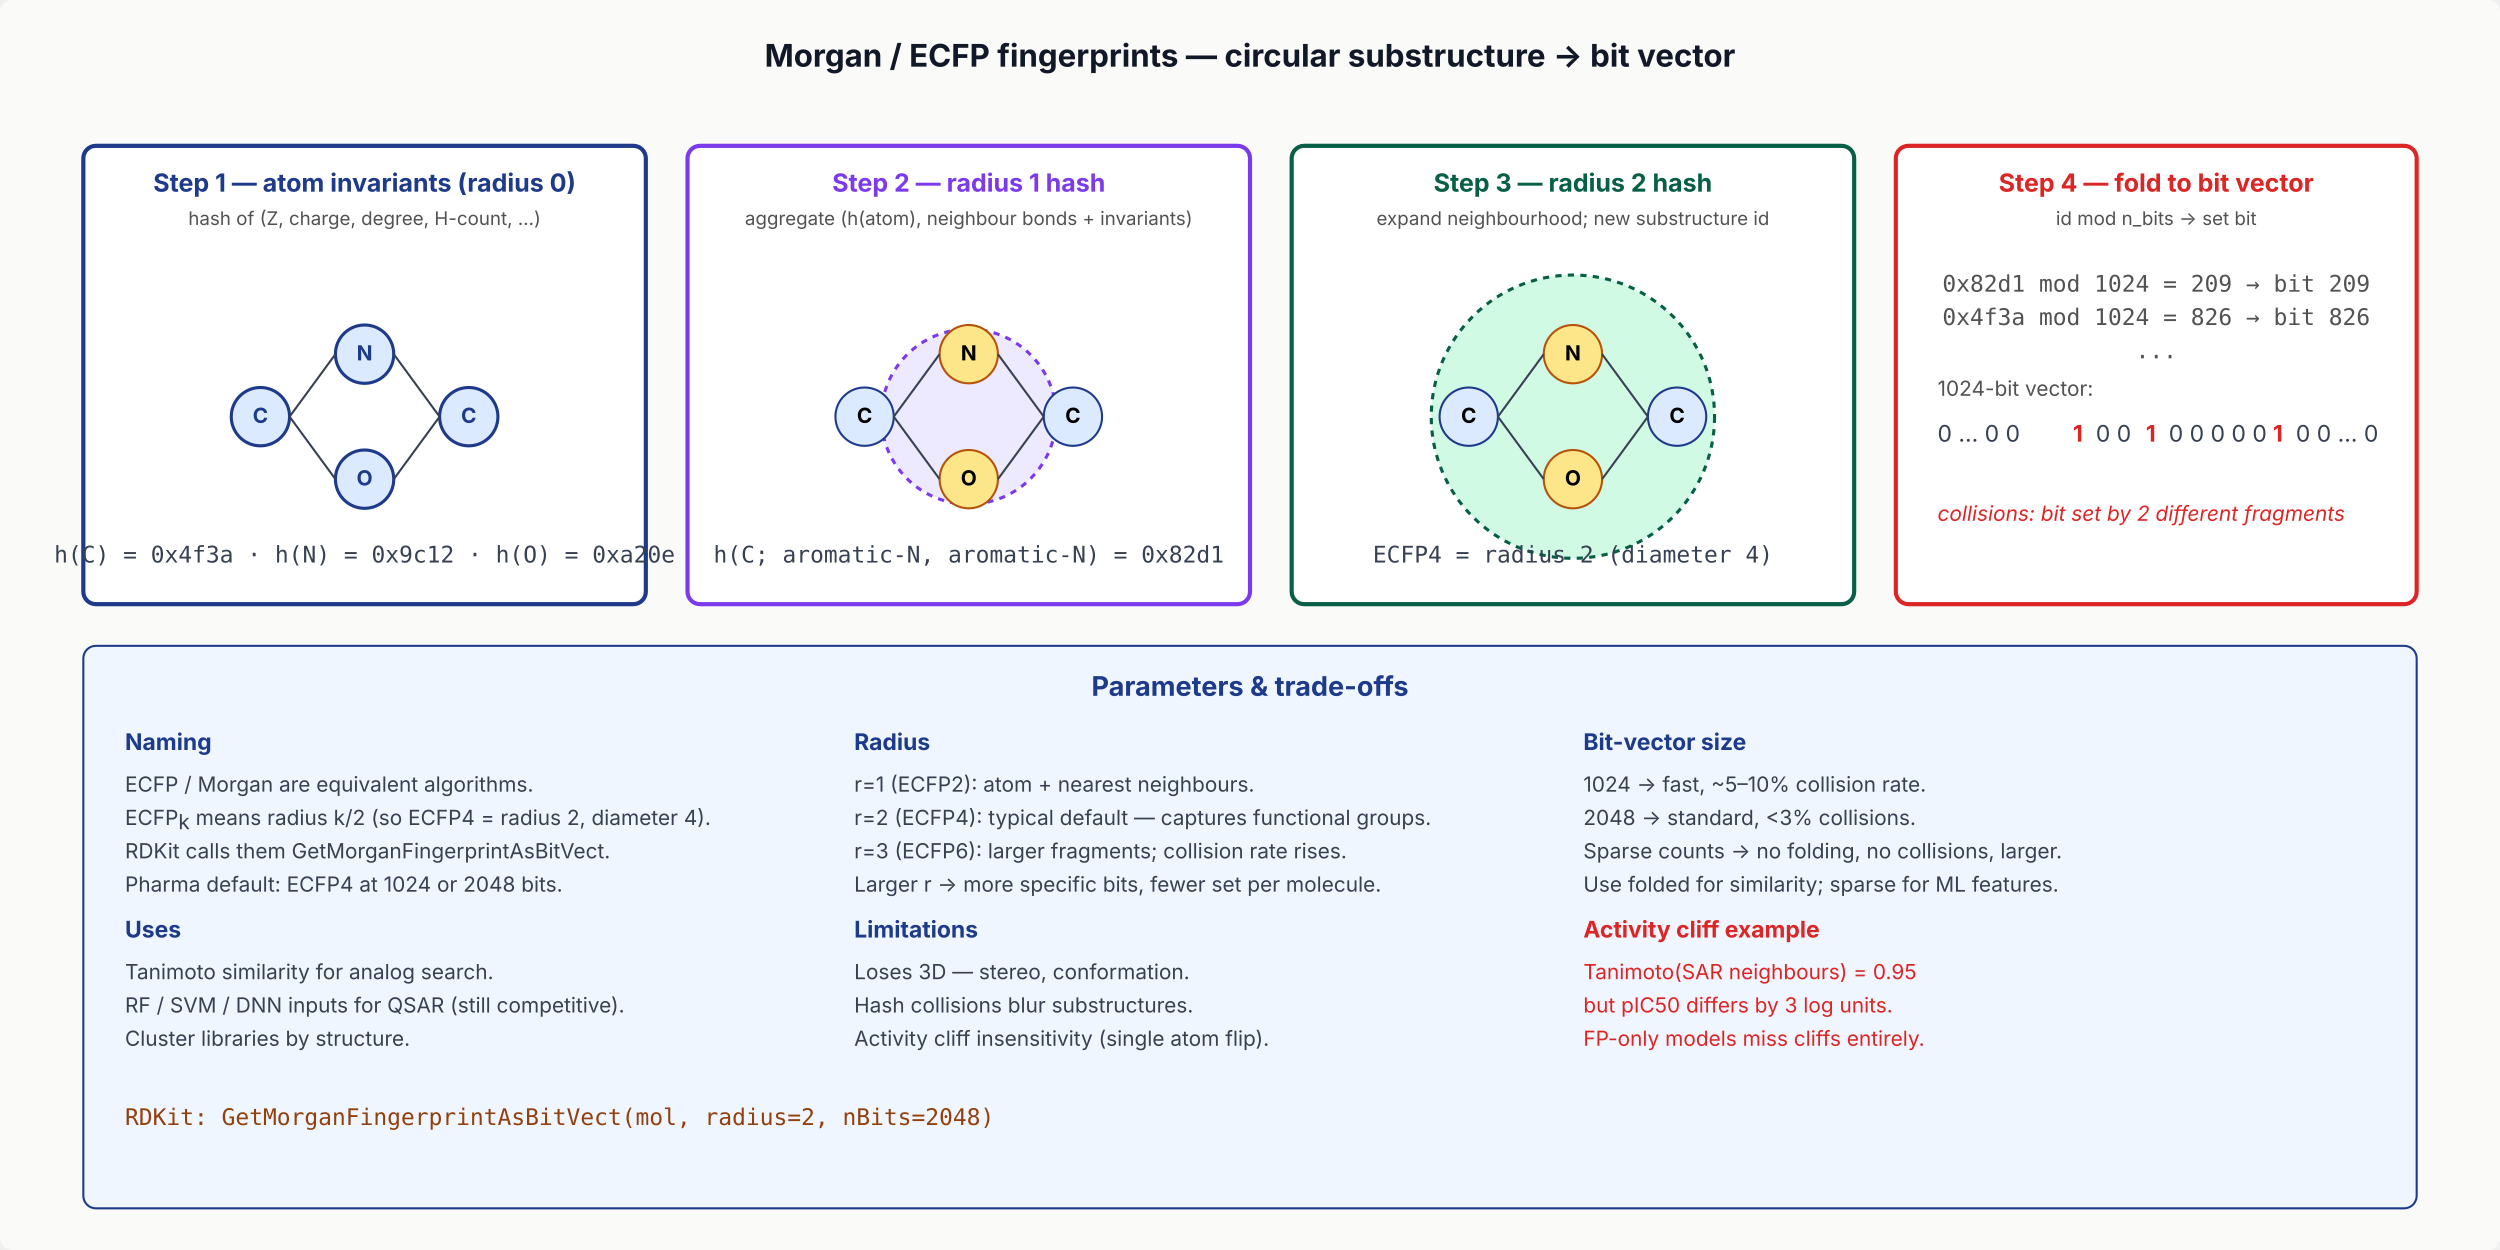
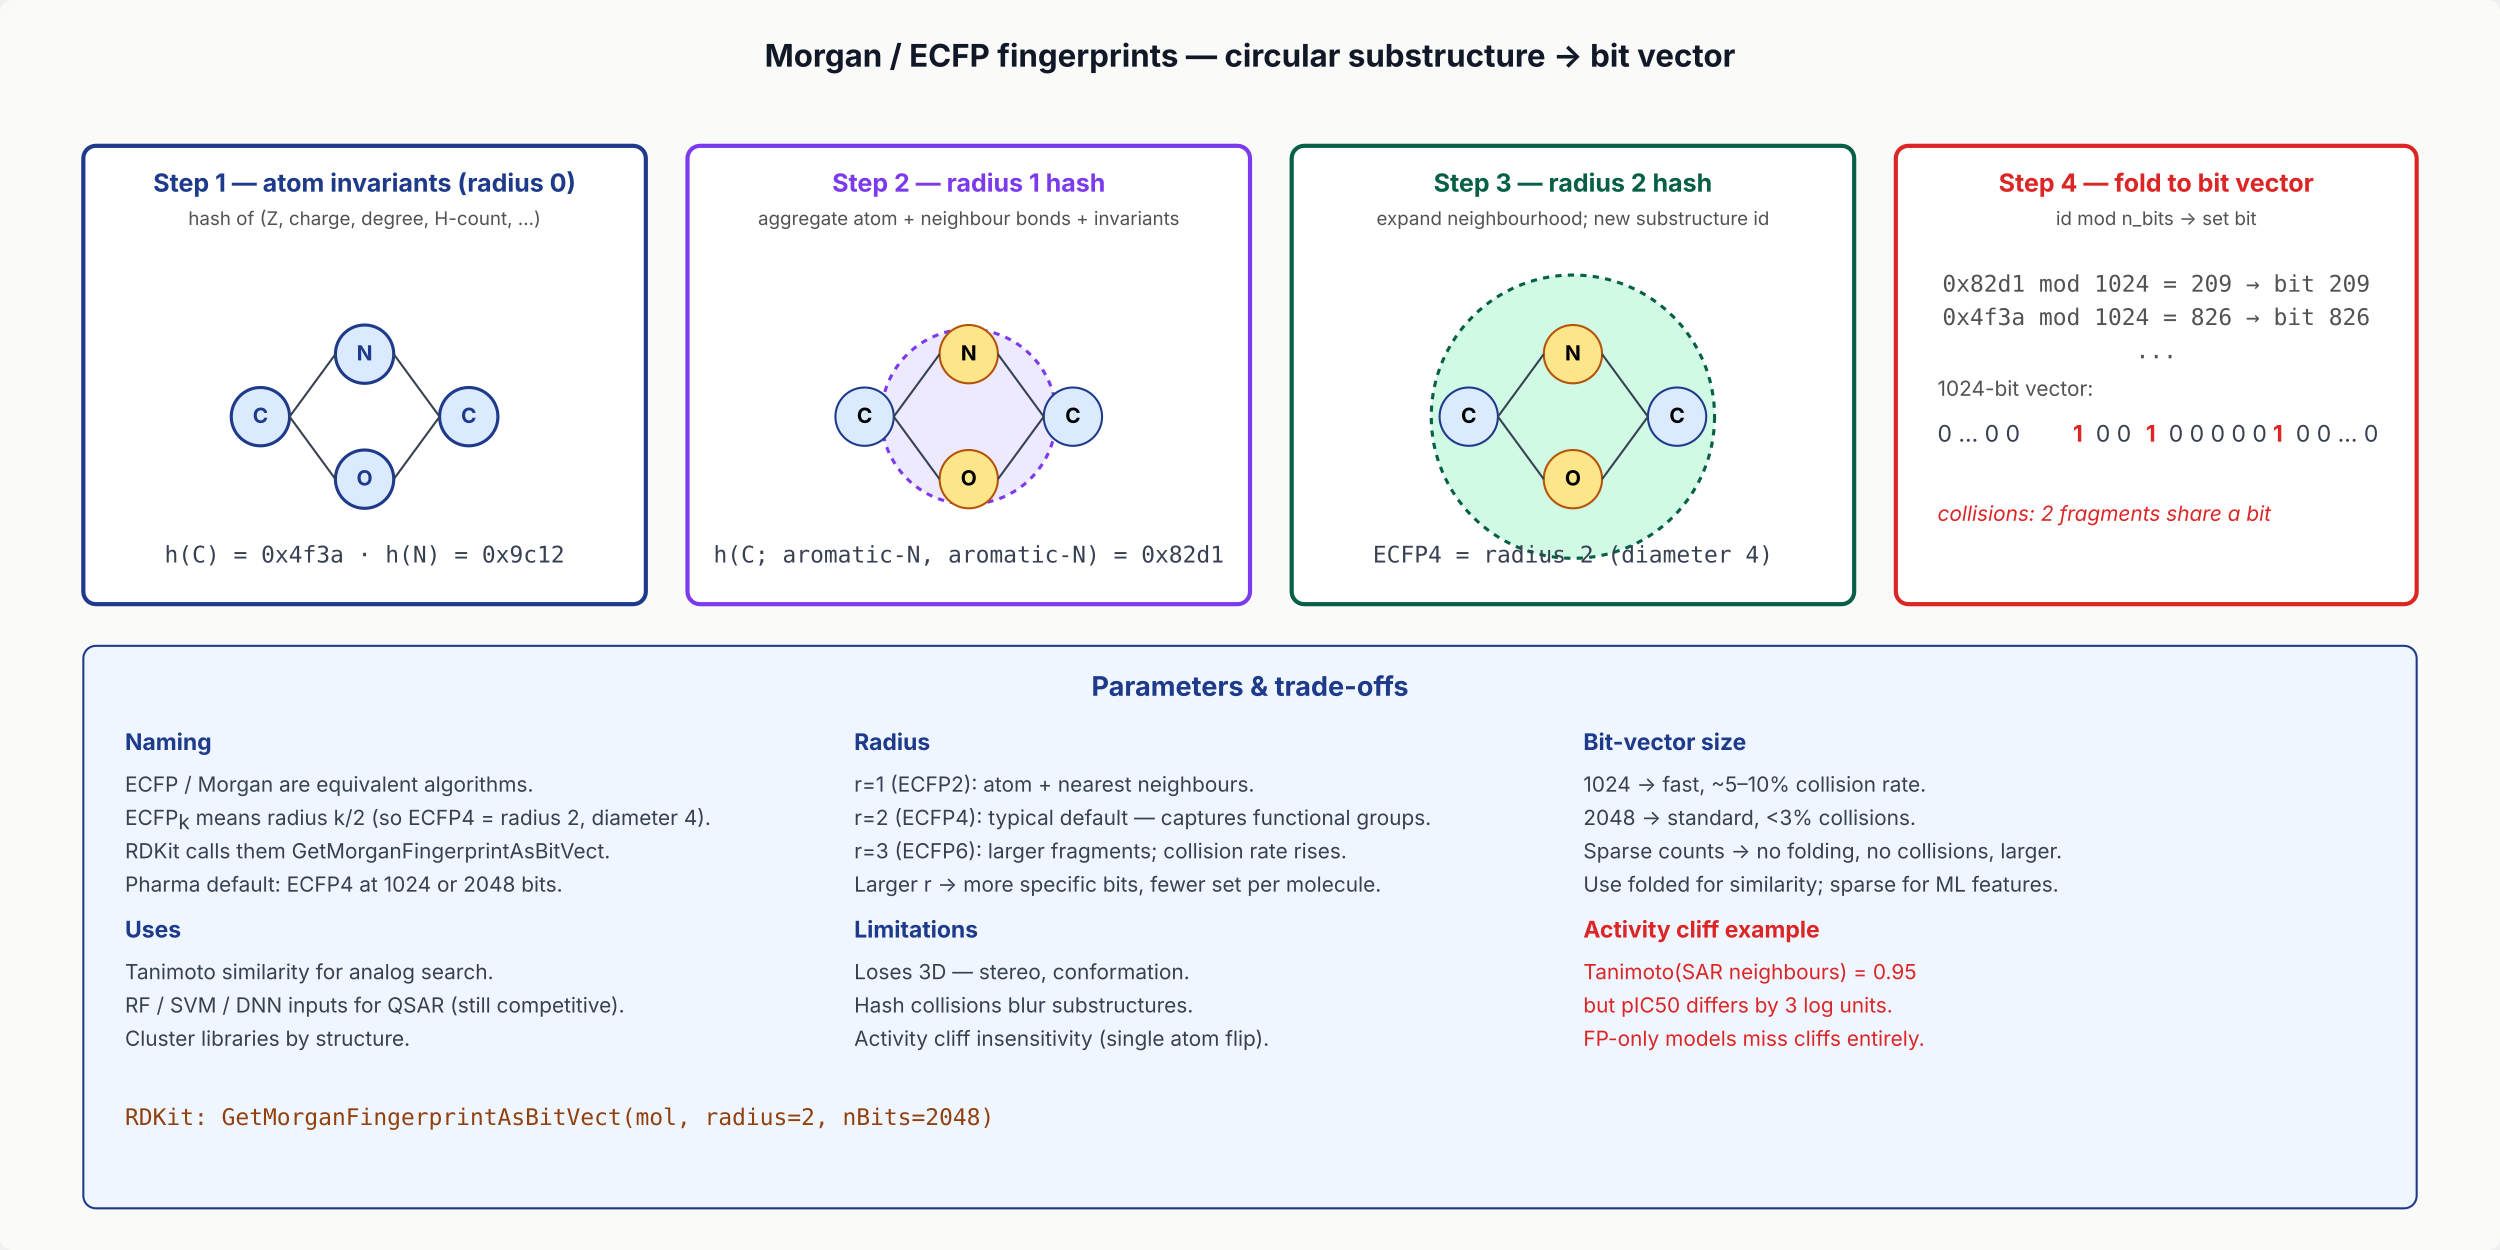
<svg xmlns="http://www.w3.org/2000/svg" viewBox="0 0 1200 600" width="1200" height="600" font-family="Inter, sans-serif">
  <defs>
    <style>text { font-family: Inter, sans-serif; } .mono { font-family: 'JetBrains Mono', monospace; font-size: 11px; }</style>
  </defs>
  <rect width="1200" height="600" fill="#fafaf9" rx="6" />
  <text x="600" y="32" text-anchor="middle" font-size="15" font-weight="700" fill="#111827">Morgan / ECFP fingerprints — circular substructure → bit vector</text>
  <g transform="translate(40,70)">
    <rect width="270" height="220" fill="#fff" stroke="#1e3a8a" stroke-width="2" rx="6" />
    <text x="135" y="22" text-anchor="middle" font-size="12" font-weight="700" fill="#1e3a8a">Step 1 — atom invariants (radius 0)</text>
    <text x="135" y="38" text-anchor="middle" font-size="9" fill="#525252">hash of (Z, charge, degree, H-count, ...)</text>
    <g transform="translate(135,130)">
      <circle cx="-50" cy="0" r="14" fill="#dbeafe" stroke="#1e3a8a" stroke-width="1.5" />
      <circle cx="0" cy="-30" r="14" fill="#dbeafe" stroke="#1e3a8a" stroke-width="1.5" />
      <circle cx="0" cy="30" r="14" fill="#dbeafe" stroke="#1e3a8a" stroke-width="1.5" />
      <circle cx="50" cy="0" r="14" fill="#dbeafe" stroke="#1e3a8a" stroke-width="1.5" />
      <line x1="-36" y1="0" x2="-14" y2="-30" stroke="#374151" />
      <line x1="-36" y1="0" x2="-14" y2="30" stroke="#374151" />
      <line x1="14" y1="-30" x2="36" y2="0" stroke="#374151" />
      <line x1="14" y1="30" x2="36" y2="0" stroke="#374151" />
      <text x="-50" y="3" text-anchor="middle" font-size="10" font-weight="700" fill="#1e3a8a">C</text>
      <text x="0" y="-27" text-anchor="middle" font-size="10" font-weight="700" fill="#1e3a8a">N</text>
      <text x="0" y="33" text-anchor="middle" font-size="10" font-weight="700" fill="#1e3a8a">O</text>
      <text x="50" y="3" text-anchor="middle" font-size="10" font-weight="700" fill="#1e3a8a">C</text>
    </g>
-     <text x="135" y="200" text-anchor="middle" class="mono" font-size="10" fill="#374151">h(C) = 0x4f3a · h(N) = 0x9c12 · h(O) = 0xa20e</text>
+     <text x="135" y="200" text-anchor="middle" class="mono" font-size="10" fill="#374151">h(C) = 0x4f3a · h(N) = 0x9c12</text>
  </g>
  <g transform="translate(330,70)">
    <rect width="270" height="220" fill="#fff" stroke="#7c3aed" stroke-width="2" rx="6" />
    <text x="135" y="22" text-anchor="middle" font-size="12" font-weight="700" fill="#7c3aed">Step 2 — radius 1 hash</text>
-     <text x="135" y="38" text-anchor="middle" font-size="9" fill="#525252">aggregate (h(atom), neighbour bonds + invariants)</text>
+     <text x="135" y="38" text-anchor="middle" font-size="9" fill="#525252">aggregate atom + neighbour bonds + invariants</text>
    <g transform="translate(135,130)">
      <circle cx="0" cy="0" r="42" fill="#ede9fe" stroke="#7c3aed" stroke-width="1.5" stroke-dasharray="3 3" />
      <circle cx="-50" cy="0" r="14" fill="#dbeafe" stroke="#1e3a8a" stroke-width="1" />
      <circle cx="0" cy="-30" r="14" fill="#fde68a" stroke="#b45309" stroke-width="1" />
      <circle cx="0" cy="30" r="14" fill="#fde68a" stroke="#b45309" stroke-width="1" />
      <circle cx="50" cy="0" r="14" fill="#dbeafe" stroke="#1e3a8a" stroke-width="1" />
      <line x1="-36" y1="0" x2="-14" y2="-30" stroke="#374151" />
      <line x1="-36" y1="0" x2="-14" y2="30" stroke="#374151" />
      <line x1="14" y1="-30" x2="36" y2="0" stroke="#374151" />
      <line x1="14" y1="30" x2="36" y2="0" stroke="#374151" />
      <text x="-50" y="3" text-anchor="middle" font-size="10" font-weight="700">C</text>
      <text x="0" y="-27" text-anchor="middle" font-size="10" font-weight="700">N</text>
      <text x="0" y="33" text-anchor="middle" font-size="10" font-weight="700">O</text>
      <text x="50" y="3" text-anchor="middle" font-size="10" font-weight="700">C</text>
    </g>
    <text x="135" y="200" text-anchor="middle" class="mono" font-size="10" fill="#374151">h(C; aromatic-N, aromatic-N) = 0x82d1</text>
  </g>
  <g transform="translate(620,70)">
    <rect width="270" height="220" fill="#fff" stroke="#065f46" stroke-width="2" rx="6" />
    <text x="135" y="22" text-anchor="middle" font-size="12" font-weight="700" fill="#065f46">Step 3 — radius 2 hash</text>
    <text x="135" y="38" text-anchor="middle" font-size="9" fill="#525252">expand neighbourhood; new substructure id</text>
    <g transform="translate(135,130)">
      <circle cx="0" cy="0" r="68" fill="#d1fae5" stroke="#065f46" stroke-width="1.5" stroke-dasharray="3 3" />
      <circle cx="-50" cy="0" r="14" fill="#dbeafe" stroke="#1e3a8a" stroke-width="1" />
      <circle cx="0" cy="-30" r="14" fill="#fde68a" stroke="#b45309" stroke-width="1" />
      <circle cx="0" cy="30" r="14" fill="#fde68a" stroke="#b45309" stroke-width="1" />
      <circle cx="50" cy="0" r="14" fill="#dbeafe" stroke="#1e3a8a" stroke-width="1" />
      <line x1="-36" y1="0" x2="-14" y2="-30" stroke="#374151" />
      <line x1="-36" y1="0" x2="-14" y2="30" stroke="#374151" />
      <line x1="14" y1="-30" x2="36" y2="0" stroke="#374151" />
      <line x1="14" y1="30" x2="36" y2="0" stroke="#374151" />
      <text x="-50" y="3" text-anchor="middle" font-size="10" font-weight="700">C</text>
      <text x="0" y="-27" text-anchor="middle" font-size="10" font-weight="700">N</text>
      <text x="0" y="33" text-anchor="middle" font-size="10" font-weight="700">O</text>
      <text x="50" y="3" text-anchor="middle" font-size="10" font-weight="700">C</text>
    </g>
    <text x="135" y="200" text-anchor="middle" class="mono" font-size="10" fill="#374151">ECFP4 = radius 2 (diameter 4)</text>
  </g>
  <g transform="translate(910,70)">
    <rect width="250" height="220" fill="#fff" stroke="#dc2626" stroke-width="2" rx="6" />
    <text x="125" y="22" text-anchor="middle" font-size="12" font-weight="700" fill="#dc2626">Step 4 — fold to bit vector</text>
    <text x="125" y="38" text-anchor="middle" font-size="9" fill="#525252">id mod n_bits → set bit</text>
    <text x="125" y="70" text-anchor="middle" class="mono" font-size="10" fill="#525252">0x82d1 mod 1024 = 209 → bit 209</text>
    <text x="125" y="86" text-anchor="middle" class="mono" font-size="10" fill="#525252">0x4f3a mod 1024 = 826 → bit 826</text>
    <text x="125" y="102" text-anchor="middle" class="mono" font-size="10" fill="#525252">...</text>
    <g transform="translate(20,120)">
      <text x="0" y="0" font-size="10" fill="#525252">1024-bit vector:</text>
      <g class="mono" font-size="9" fill="#374151">
        <text x="0" y="22">0 ... 0 0</text>
        <text x="65" y="22" fill="#dc2626" font-weight="700">1</text>
        <text x="76" y="22">0 0</text>
        <text x="100" y="22" fill="#dc2626" font-weight="700">1</text>
        <text x="111" y="22">0 0 0 0 0</text>
        <text x="161" y="22" fill="#dc2626" font-weight="700">1</text>
        <text x="172" y="22">0 0 ... 0</text>
      </g>
-       <text x="0" y="60" font-size="10" fill="#dc2626" font-style="italic">collisions: bit set by 2 different fragments</text>
+       <text x="0" y="60" font-size="10" fill="#dc2626" font-style="italic">collisions: 2 fragments share a bit</text>
    </g>
  </g>
  <g transform="translate(40,310)">
    <rect width="1120" height="270" fill="#eff6ff" stroke="#1e3a8a" rx="6" />
    <text x="560" y="24" text-anchor="middle" font-size="13" font-weight="700" fill="#1e3a8a">Parameters &amp; trade-offs</text>
    <g transform="translate(20,50)">
      <text x="0" y="0" font-size="11" font-weight="700" fill="#1e3a8a">Naming</text>
      <g font-size="10" fill="#374151">
        <text x="0" y="20">ECFP / Morgan are equivalent algorithms.</text>
        <text x="0" y="36">ECFP<tspan baseline-shift="sub">k</tspan> means radius k/2 (so ECFP4 = radius 2, diameter 4).</text>
        <text x="0" y="52">RDKit calls them GetMorganFingerprintAsBitVect.</text>
        <text x="0" y="68">Pharma default: ECFP4 at 1024 or 2048 bits.</text>
      </g>
    </g>
    <g transform="translate(370,50)">
      <text x="0" y="0" font-size="11" font-weight="700" fill="#1e3a8a">Radius</text>
      <g font-size="10" fill="#374151">
        <text x="0" y="20">r=1 (ECFP2): atom + nearest neighbours.</text>
        <text x="0" y="36">r=2 (ECFP4): typical default — captures functional groups.</text>
        <text x="0" y="52">r=3 (ECFP6): larger fragments; collision rate rises.</text>
        <text x="0" y="68">Larger r → more specific bits, fewer set per molecule.</text>
      </g>
    </g>
    <g transform="translate(720,50)">
      <text x="0" y="0" font-size="11" font-weight="700" fill="#1e3a8a">Bit-vector size</text>
      <g font-size="10" fill="#374151">
        <text x="0" y="20">1024 → fast, ~5–10% collision rate.</text>
        <text x="0" y="36">2048 → standard, &lt;3% collisions.</text>
        <text x="0" y="52">Sparse counts → no folding, no collisions, larger.</text>
        <text x="0" y="68">Use folded for similarity; sparse for ML features.</text>
      </g>
    </g>
    <g transform="translate(20,140)">
      <text x="0" y="0" font-size="11" font-weight="700" fill="#1e3a8a">Uses</text>
      <g font-size="10" fill="#374151">
        <text x="0" y="20">Tanimoto similarity for analog search.</text>
        <text x="0" y="36">RF / SVM / DNN inputs for QSAR (still competitive).</text>
        <text x="0" y="52">Cluster libraries by structure.</text>
      </g>
    </g>
    <g transform="translate(370,140)">
      <text x="0" y="0" font-size="11" font-weight="700" fill="#1e3a8a">Limitations</text>
      <g font-size="10" fill="#374151">
        <text x="0" y="20">Loses 3D — stereo, conformation.</text>
        <text x="0" y="36">Hash collisions blur substructures.</text>
        <text x="0" y="52">Activity cliff insensitivity (single atom flip).</text>
      </g>
    </g>
    <g transform="translate(720,140)">
      <text x="0" y="0" font-size="11" font-weight="700" fill="#dc2626">Activity cliff example</text>
      <g font-size="10" fill="#dc2626">
        <text x="0" y="20">Tanimoto(SAR neighbours) = 0.95</text>
        <text x="0" y="36">but pIC50 differs by 3 log units.</text>
        <text x="0" y="52">FP-only models miss cliffs entirely.</text>
      </g>
    </g>
    <g transform="translate(20,230)">
      <text x="0" y="0" font-size="10" fill="#92400e" class="mono">RDKit: GetMorganFingerprintAsBitVect(mol, radius=2, nBits=2048)</text>
    </g>
  </g>
</svg>
